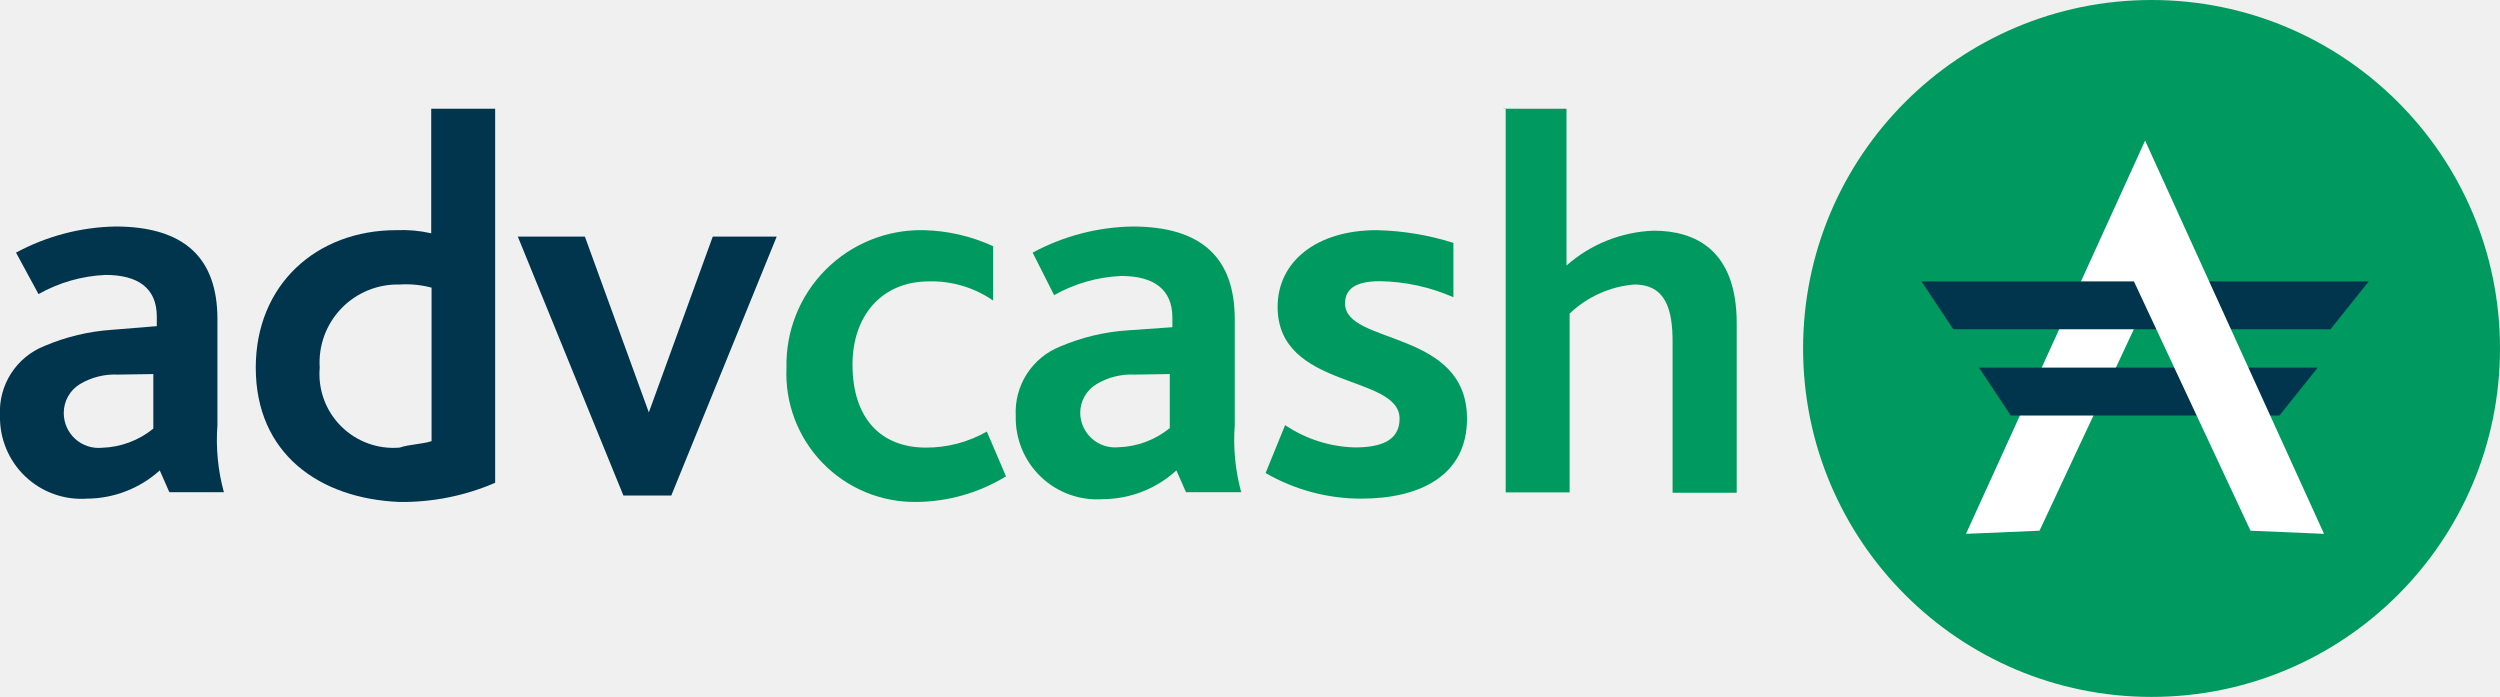
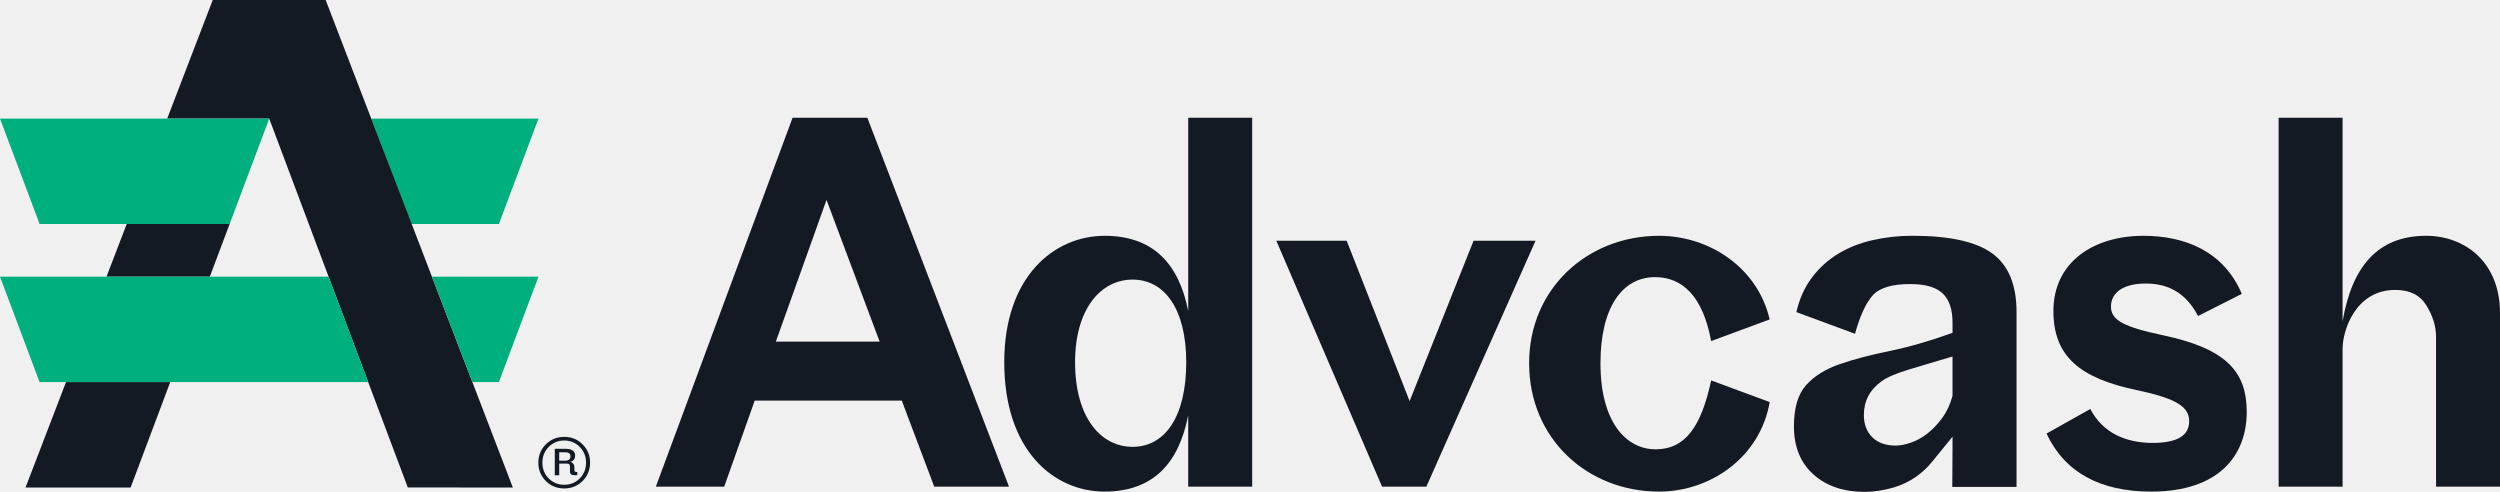
- <svg xmlns="http://www.w3.org/2000/svg" viewBox="0 0 143.49 40">
+ <svg xmlns="http://www.w3.org/2000/svg" viewBox="0 0 5573.77 1096.65">
  <defs>
-     <style>.cls-1{fill:#00364d;}.cls-2{fill:#009a61;}.cls-3{fill:#fff;}</style>
+     <style>.cls-1{fill:#00af7e;}.cls-2{fill:#141a23;}</style>
  </defs>
-   <path class="cls-1" d="M9.17,27A6.29,6.29,0,0,1,5,28.62a4.67,4.67,0,0,1-5-4.77,4.05,4.05,0,0,1,2.57-4,11.88,11.88,0,0,1,3.85-.92L9,18.72v-.55c0-1.65-1.1-2.39-2.94-2.39a8.6,8.6,0,0,0-3.85,1.1L.92,14.5A12.49,12.49,0,0,1,6.61,13c4,0,5.87,1.83,5.87,5.32V24.4a11.36,11.36,0,0,0,.37,3.85H9.72Zm-2.39-5.5a3.91,3.91,0,0,0-2.2.55,1.93,1.93,0,0,0-.92,1.65,2,2,0,0,0,2.2,2,4.9,4.9,0,0,0,2.94-1.1V21.47Z" />
-   <path class="cls-1" d="m14.68 21.1c0-4.77 3.49-7.89 8.07-7.89a7.53 7.53 0 0 1 2 0.18v-7.15h3.67v21.47a13.41 13.41 0 0 1-5.5 1.1c-4.57-0.19-8.24-2.75-8.24-7.71zm10.09 4.22v-8.81a5.66 5.66 0 0 0-1.83-0.18 4.48 4.48 0 0 0-4.59 4.77 4.24 4.24 0 0 0 4.59 4.59c0.55-0.19 1.28-0.19 1.83-0.37z" />
-   <path class="cls-1" d="m29.72 13.58h3.85l3.67 10.09 3.67-10.09h3.67l-6.05 14.86h-2.75z" />
-   <path class="cls-2" d="M45.14,21.1A7.72,7.72,0,0,1,53,13.21a10.07,10.07,0,0,1,4,.92v3.12a6.2,6.2,0,0,0-3.67-1.1c-2.75,0-4.4,2-4.4,4.77,0,3.12,1.65,4.77,4.22,4.77a7,7,0,0,0,3.49-.92l1.1,2.57a10,10,0,0,1-5.14,1.47A7.37,7.37,0,0,1,45.14,21.1Z" />
-   <path class="cls-2" d="M67.52,27a6.29,6.29,0,0,1-4.22,1.65,4.67,4.67,0,0,1-5-4.77,4.05,4.05,0,0,1,2.57-4,11.88,11.88,0,0,1,3.85-.92l2.57-.18v-.55c0-1.65-1.1-2.39-2.94-2.39a8.6,8.6,0,0,0-3.85,1.1L59.27,14.5A12.49,12.49,0,0,1,65,13c4,0,5.87,1.83,5.87,5.32V24.4a11.36,11.36,0,0,0,.37,3.85H68.07Zm-2.39-5.5a3.91,3.91,0,0,0-2.2.55A1.93,1.93,0,0,0,62,23.67a2,2,0,0,0,2.2,2,4.9,4.9,0,0,0,2.94-1.1V21.47Z" />
-   <path class="cls-2" d="M73.76,24.4a7.53,7.53,0,0,0,4,1.28c1.47,0,2.57-.37,2.57-1.65,0-2.57-7-1.65-7-6.42,0-2.57,2.2-4.4,5.69-4.4a15.77,15.77,0,0,1,4.4.73v3.12a10.88,10.88,0,0,0-4.22-.92c-1.28,0-2,.37-2,1.28,0,2.39,7,1.47,7,6.61,0,3.3-2.75,4.59-6.06,4.59a10.94,10.94,0,0,1-5.5-1.47Z" />
-   <path class="cls-2" d="M86.24,6.24h3.67v9a8,8,0,0,1,5-2c2.39,0,4.77,1.1,4.77,5.32v9.72H96V19.63c0-1.83-.37-3.3-2.2-3.3A6.08,6.08,0,0,0,90.09,18V28.26H86.42v-22Z" />
-   <circle class="cls-2" cx="123.49" cy="20" r="20" />
-   <polygon class="cls-3" points="112.84 30.64 123.12 8.07 123.85 15.96 117.06 30.46" />
-   <polygon class="cls-1" points="113.58 21.1 133.03 21.1 130.83 23.85 115.41 23.85" />
-   <polygon class="cls-1" points="110.28 16.15 135.96 16.15 133.76 18.9 112.11 18.9" />
-   <polygon class="cls-3" points="133.39 30.64 123.12 8.07 122.39 15.96 129.17 30.46" />
+   <g id="Слой_2" data-name="Слой 2">
+     <g id="Слой_1-2" data-name="Слой 1">
+       <polygon class="cls-1" points="1200.52 264.43 1112.25 499.41 915.94 499.41 827.67 264.43 1200.52 264.43" />
+       <polygon class="cls-2" points="147.17 851.88 379.53 851.88 291.22 1086.94 56.89 1086.94 147.17 851.88" />
+       <polygon class="cls-2" points="282.54 499.41 511.95 499.41 467.81 616.9 237.42 616.9 282.54 499.41" />
+       <polygon class="cls-2" points="1143.41 1086.94 909.19 1086.83 688.49 499.41 600.22 264.43 372.77 264.43 474.29 0 726.1 0 827.67 264.43 917.9 499.41 1143.41 1086.94" />
+       <polygon class="cls-1" points="600.22 264.43 511.95 499.41 88.27 499.41 0 264.43 600.22 264.43" />
+       <polygon class="cls-1" points="732.62 616.9 820.89 851.88 88.27 851.88 0 616.9 732.62 616.9" />
+       <polygon class="cls-1" points="1200.52 616.9 1112.25 851.88 1053.25 851.88 963.02 616.9 1200.52 616.9" />
+       <path class="cls-2" d="M1257.93,1089c-16.28,0-29.88-5.53-41.08-16.58-11-11.21-16.58-24.8-16.58-40.93s5.53-29.72,16.58-40.78c11.2-11.2,24.8-16.72,41.08-16.72s29.87,5.52,40.92,16.72c11.2,11.06,16.73,24.65,16.73,40.78s-5.53,29.72-16.73,40.93C1287.8,1083.47,1274.21,1089,1257.93,1089Zm34.65-22.41c9.41-9.56,14-21.21,14-35.1s-4.63-25.54-14-35-20.91-14.34-34.65-14.34-25.25,4.78-34.66,14.34-14,21.06-14,35,4.63,25.54,14,35.1a47.34,47.34,0,0,0,34.66,14.19C1271.67,1080.78,1283.17,1076,1292.58,1066.59Zm-28.21-32.93h-17.61v25.88h-9.87v-59h23.21q22.15,0,22.15,15.21,0,11.21-10.94,14.14,9.33,2.14,9.34,12.28v4.8c0,2.14.31,3.56.93,4.27s2.09,1.07,4.41,1.07h1.06v7.2h-6.13q-10.15,0-10.14-8.53V1039.8Q1270.78,1033.67,1264.37,1033.66Zm-4.53-25.35h-13.08V1027h13.87q11.22,0,11.21-9.87Q1271.84,1008.32,1259.84,1008.31Z" />
+       <path class="cls-2" d="M1614.61,1085.07H1462.17l304.89-822.54h166.7l315.85,822.54h-166.7l-72.38-191.93H1682.61Zm115.16-323.53h231.4L1842.73,445.69Z" />
+       <path class="cls-2" d="M2649.12,1085.07V926c-20.83,106.39-77.86,170-186.44,170C2350.82,1096,2239,1006.1,2239,807.6c0-191.92,111.87-281.86,223.73-281.86,108.58,0,165.61,62.52,186.44,167.8v-431h142.57v822.54Zm-123.93-88.84c71.29,0,119.55-65.8,119.55-188.63,0-118.45-48.26-184.25-119.55-184.25s-128.31,65.8-128.31,184.25C2396.88,930.43,2453.91,996.23,2525.19,996.23Z" />
+       <path class="cls-2" d="M3180.05,1085.07h-98.71L2845.55,536.71h156.83l140.38,357.53,142.57-357.53h138.19Z" />
+       <path class="cls-2" d="M3698.73,525.74c114.06,0,220.44,72.39,246.76,186.45L3815,760.44c-18.65-100.9-64.71-142.57-125-142.57-73.48,0-121.73,68-121.73,191.92,0,132.7,58.13,191.93,122.83,191.93,66.9,0,102-51.55,123.93-153.54l130.51,48.25C3924.65,1018.17,3815,1096,3698.73,1096c-159,0-289.53-117.34-289.53-286.24C3409.2,643.09,3539.7,525.74,3698.73,525.74Z" />
+       <path class="cls-2" d="M4706.41,683.67c0,29.61,27.42,45,115.16,63.61,140.38,29.61,187.54,80.06,187.54,171.09,0,95.41-60.32,177.66-212.77,177.66-114.06,0-193-42.77-233.6-129.41l97.61-54.83c27.42,52.64,77.87,75.67,139.28,75.67,58.13,0,81.16-18.64,81.16-48.26,0-31.8-27.42-50.44-115.15-69.09-127.22-26.32-187.54-74.57-187.54-176.57,0-109.67,89.93-167.8,200.7-167.8,92.12,0,178.76,34,219.34,129.42l-97.61,49.35c-27.42-52.64-68-72.38-116.25-72.38C4732.73,632.13,4706.41,653,4706.41,683.67Z" />
+       <path class="cls-2" d="M5222.82,1085.07H5080.25V262.53h142.57v454c20.84-121.73,77.87-190.83,186.44-190.83,85.55,0,164.51,58.13,164.51,172.19v387.14H5431.2V751.67c0-25.23-7.68-48.26-21.94-71.29s-37.28-34-69.09-34c-87.74,0-117.35,88.84-117.35,131.61Z" />
+       <path class="cls-2" d="M4135.75,744.18l-130.67-48.31q9.89-43.89,34.05-76.3a206.89,206.89,0,0,1,58.18-53.25q34-20.85,76.86-30.75a399.26,399.26,0,0,1,90.05-9.89q124.05,0,177.86,39.54t53.81,130.65v269h0v120.78H4352.64l.52-86.74V973.67l-45.76,56.09a172.78,172.78,0,0,1-83.46,56.49c-1.22.37-2.44.73-3.66,1.07q-33,9.32-62.58,9.33-71.39,0-114.75-39t-43.36-107.05q0-61.5,26.89-91.69t74.13-46.67q47.21-16.46,112-29.64T4353.16,742V718.93q0-43.92-22-64.78t-72.47-20.86q-61.5,0-84,25.82T4135.75,744.18Zm19.77,181.18q0,30.75,18.65,49.42t52.71,18.65q14.27,0,33.48-6.57a126,126,0,0,0,36.78-20.32q17.58-13.72,32.95-34.59t23.07-49.41V794.81c-78.35,24.16-130.86,35.76-157.58,54.8S4155.52,893.89,4155.52,925.36Z" />
+     </g>
+   </g>
</svg>
